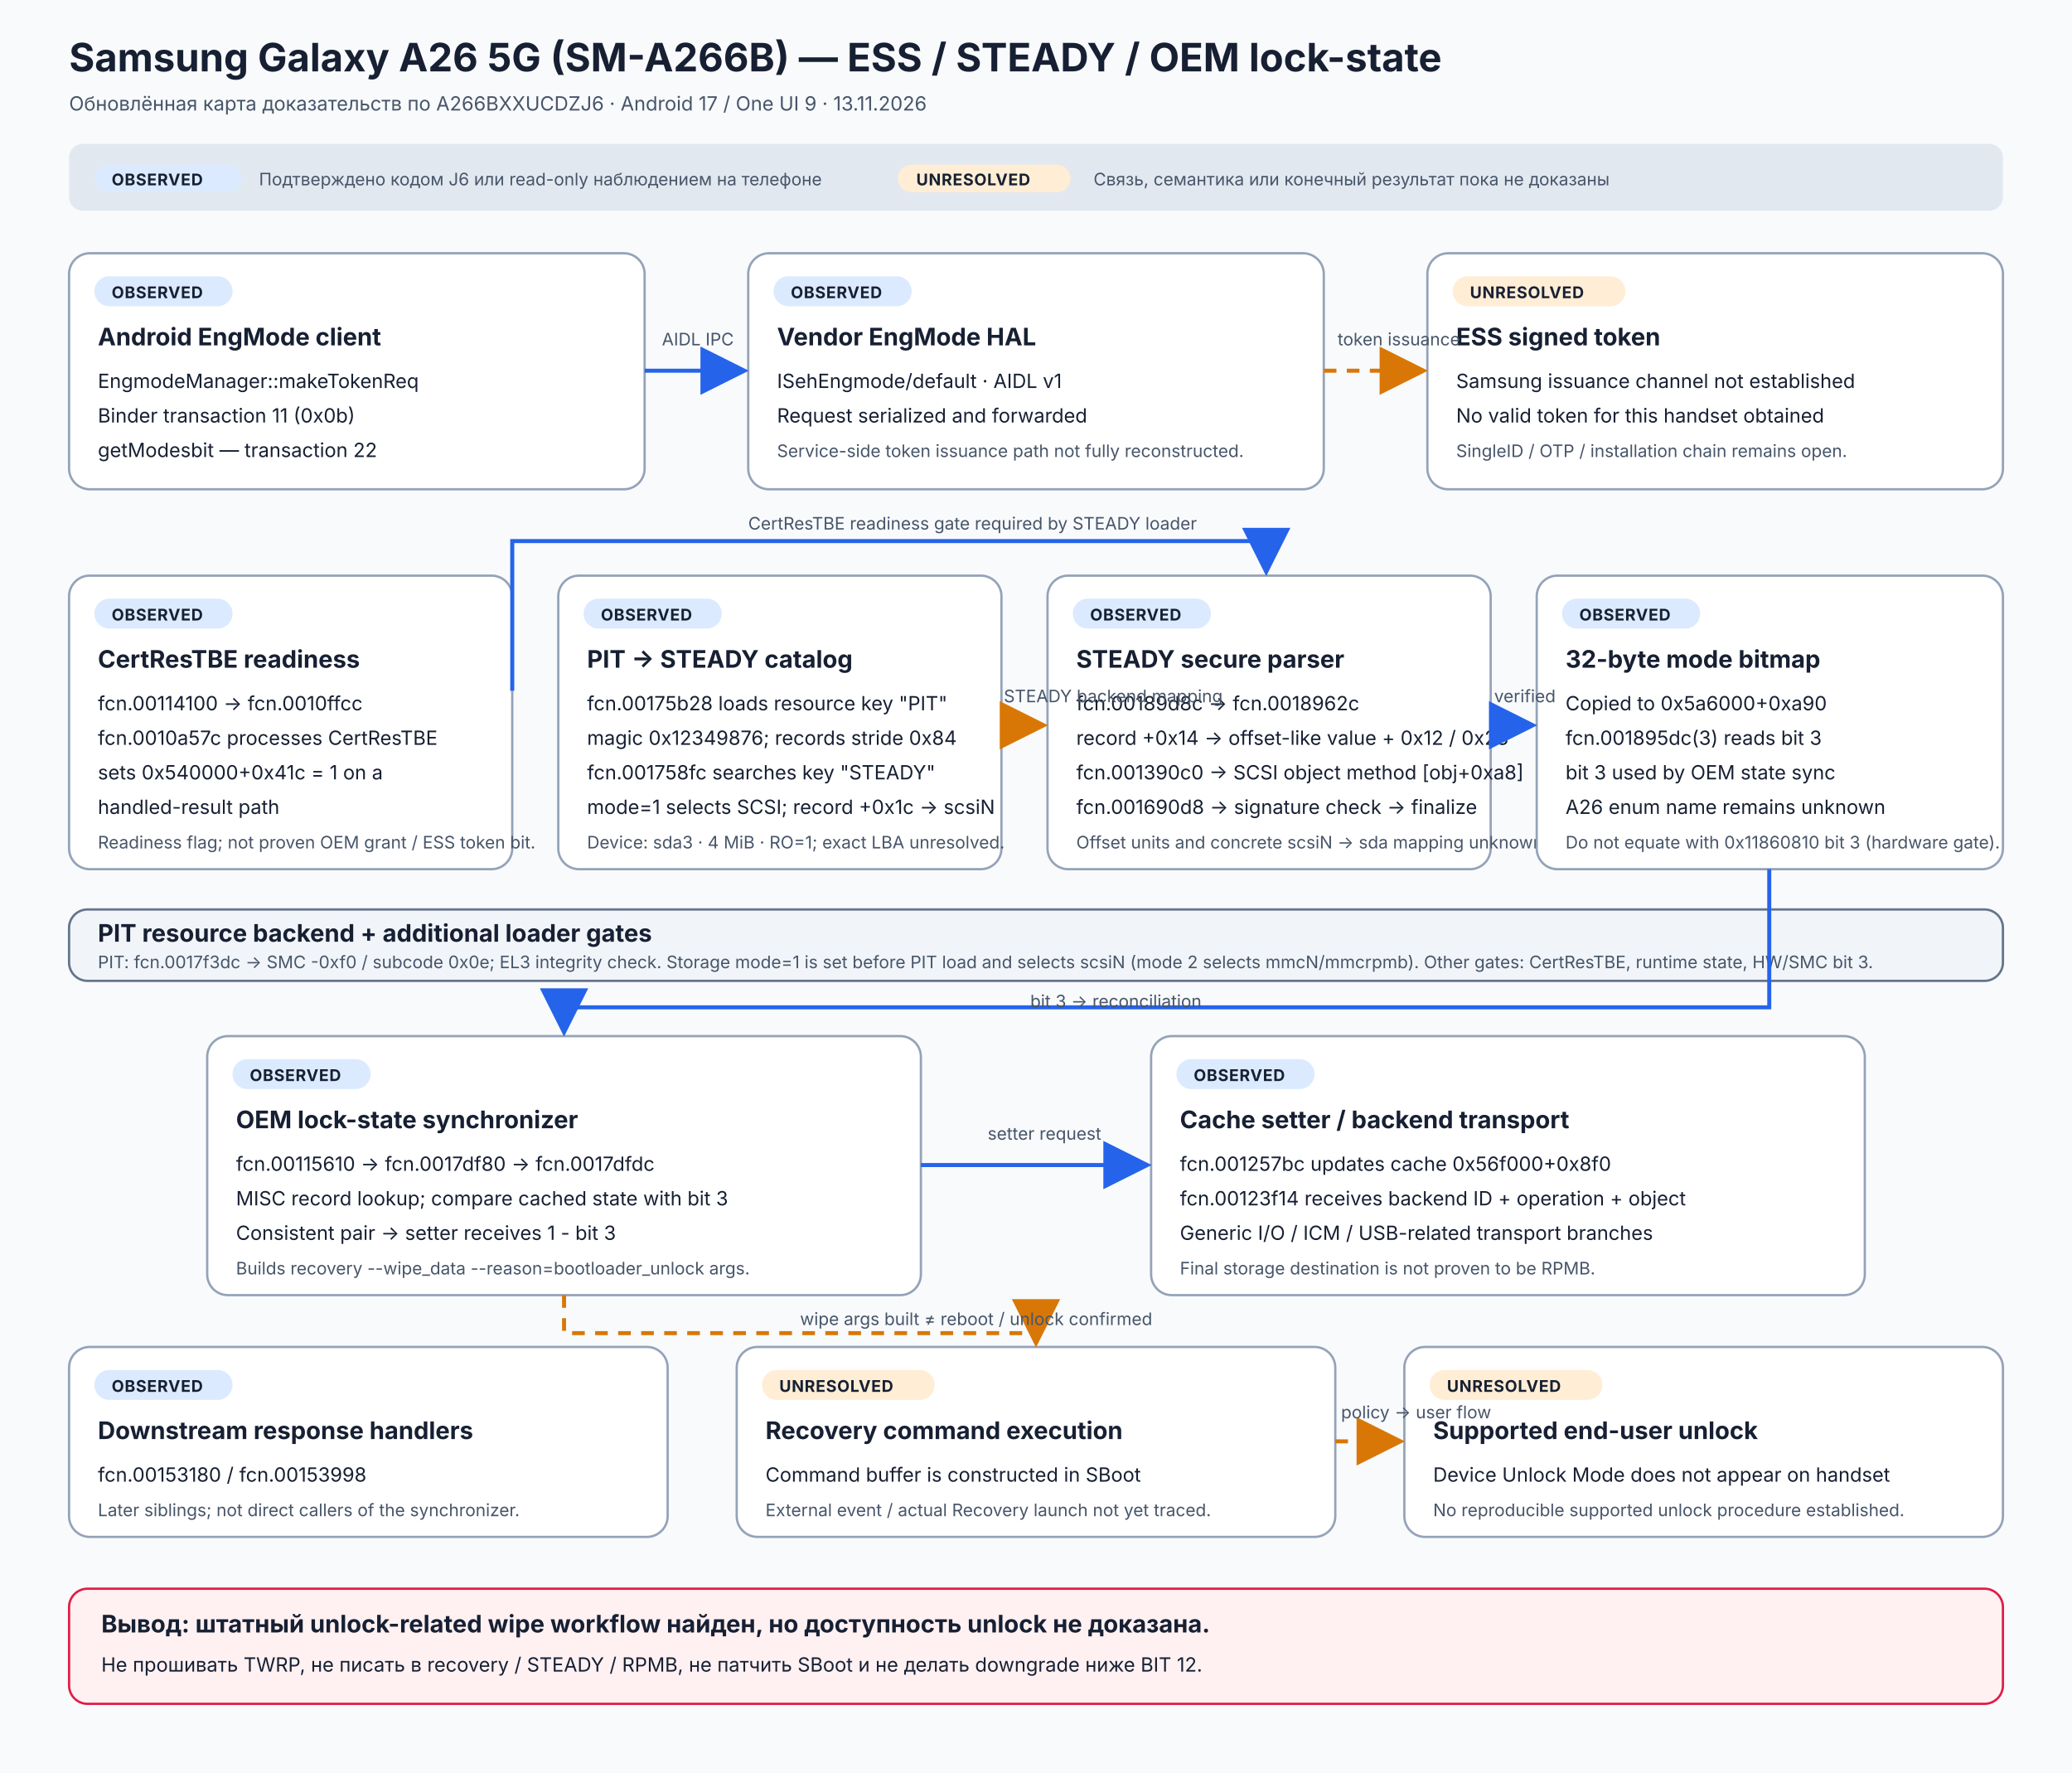
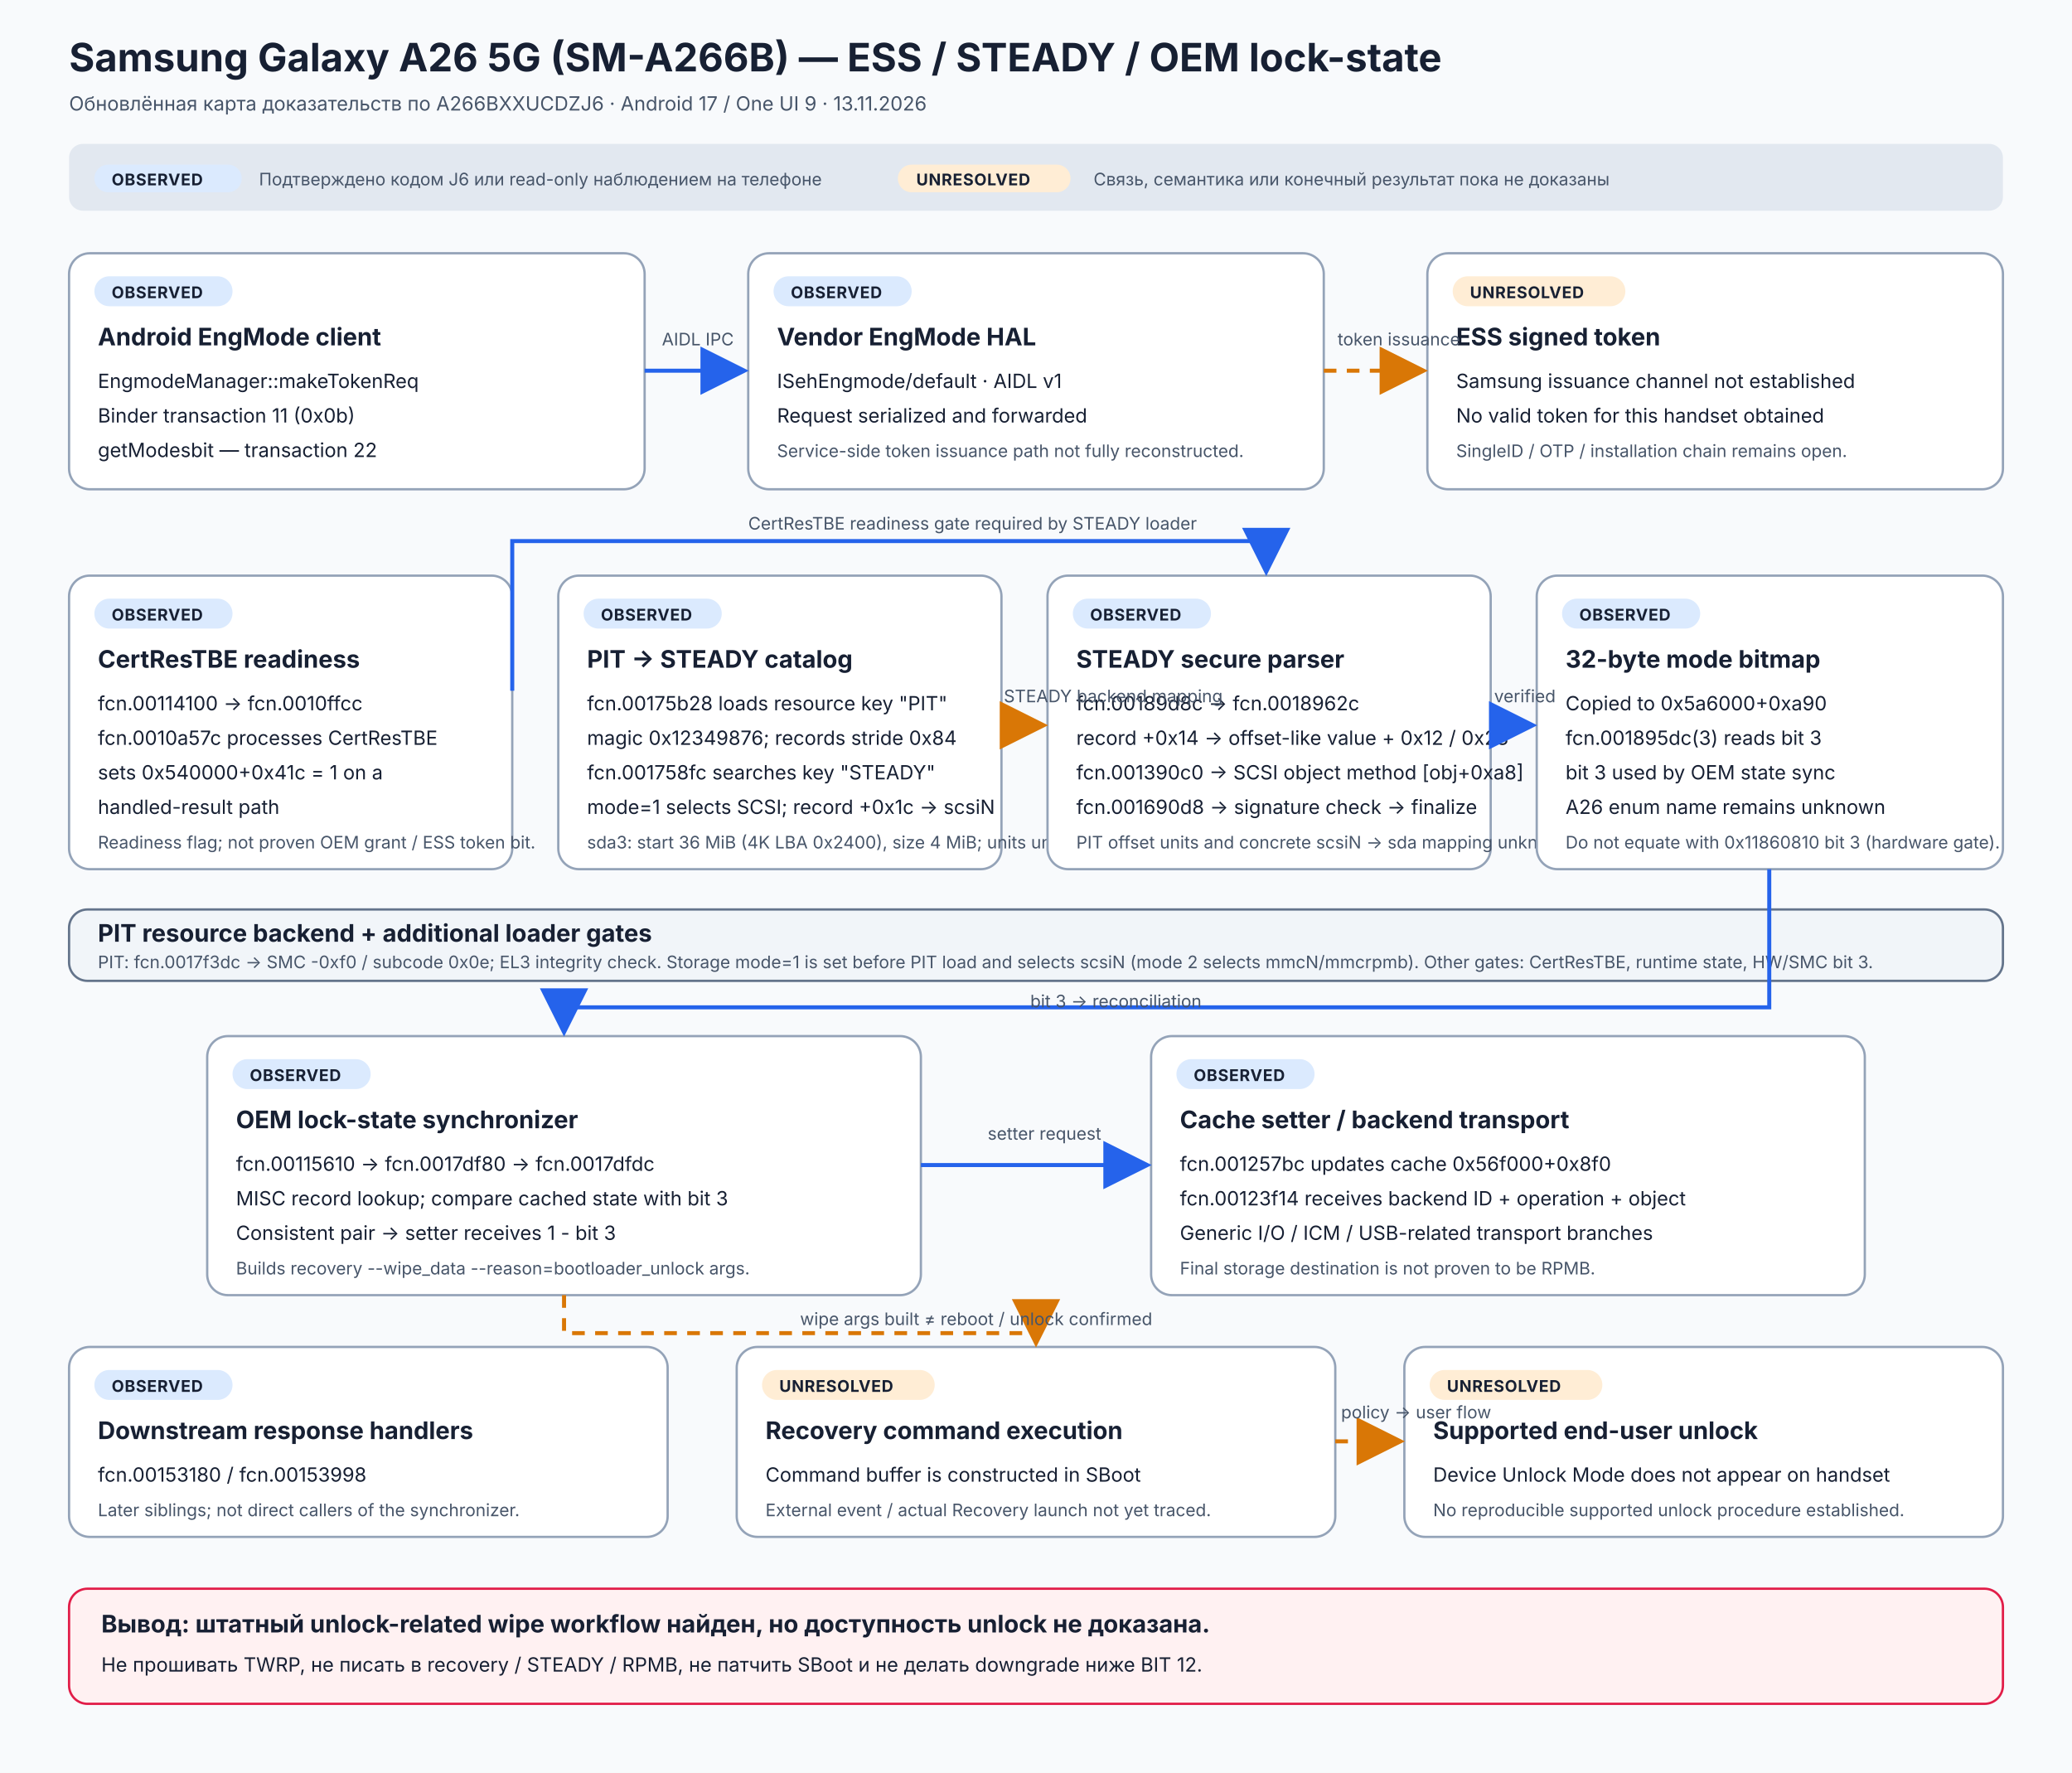
<svg xmlns="http://www.w3.org/2000/svg" width="1800" height="1540" viewBox="0 0 1800 1540" role="img" aria-labelledby="title desc">
  <defs>
    <marker id="arrow" markerWidth="12" markerHeight="12" refX="9" refY="6" orient="auto">
      <path d="M0,0 L12,6 L0,12 Z" fill="#2563eb" />
    </marker>
    <marker id="arrowDash" markerWidth="12" markerHeight="12" refX="9" refY="6" orient="auto">
      <path d="M0,0 L12,6 L0,12 Z" fill="#d97706" />
    </marker>
    <style>
      text { font-family: Inter, "Segoe UI", Arial, sans-serif; fill: #172033; }
      .title { font-size: 34px; font-weight: 700; }
      .subtitle { font-size: 17px; fill: #475569; }
      .nodeTitle { font-size: 21px; font-weight: 700; }
      .body { font-size: 17px; }
      .small { font-size: 15px; fill: #475569; }
      .tag { font-size: 14px; font-weight: 700; letter-spacing: .5px; }
      .card { fill: #ffffff; stroke: #94a3b8; stroke-width: 2; rx: 18; }
      .observed { stroke: #2563eb; stroke-width: 3.5; fill: none; marker-end: url(#arrow); }
      .unresolved { stroke: #d97706; stroke-width: 3.5; stroke-dasharray: 11 9; fill: none; marker-end: url(#arrowDash); }
      .observedTag { fill: #dbeafe; }
      .unresolvedTag { fill: #ffedd5; }
      .warning { fill: #fff1f2; stroke: #e11d48; stroke-width: 2; rx: 16; }
      .gate { fill: #f1f5f9; stroke: #64748b; stroke-width: 2; rx: 16; }
      .note { fill: #fefce8; stroke: #ca8a04; stroke-width: 1.8; rx: 12; }
    </style>
  </defs>
  <rect width="1800" height="1540" fill="#f8fafc" />
  <text x="60" y="62" class="title">Samsung Galaxy A26 5G (SM-A266B) — ESS / STEADY / OEM lock-state</text>
  <text x="60" y="96" class="subtitle">Обновлённая карта доказательств по A266BXXUCDZJ6 · Android 17 / One UI 9 · 13.11.2026</text>
  <rect x="60" y="125" width="1680" height="58" rx="12" fill="#e2e8f0" />
  <rect x="82" y="143" width="128" height="24" rx="12" class="observedTag" />
  <text x="97" y="161" class="tag" fill="#1d4ed8">OBSERVED</text>
  <text x="225" y="161" class="small">Подтверждено кодом J6 или read-only наблюдением на телефоне</text>
  <rect x="780" y="143" width="150" height="24" rx="12" class="unresolvedTag" />
  <text x="796" y="161" class="tag" fill="#9a3412">UNRESOLVED</text>
  <text x="950" y="161" class="small">Связь, семантика или конечный результат пока не доказаны</text>
  <rect x="60" y="220" width="500" height="205" class="card" />
  <rect x="82" y="240" width="120" height="26" rx="13" class="observedTag" />
  <text x="97" y="259" class="tag" fill="#1d4ed8">OBSERVED</text>
  <text x="85" y="300" class="nodeTitle">Android EngMode client</text>
  <text x="85" y="337" class="body">EngmodeManager::makeTokenReq</text>
  <text x="85" y="367" class="body">Binder transaction 11 (0x0b)</text>
  <text x="85" y="397" class="body">getModesbit — transaction 22</text>
  <rect x="650" y="220" width="500" height="205" class="card" />
  <rect x="672" y="240" width="120" height="26" rx="13" class="observedTag" />
  <text x="687" y="259" class="tag" fill="#1d4ed8">OBSERVED</text>
  <text x="675" y="300" class="nodeTitle">Vendor EngMode HAL</text>
  <text x="675" y="337" class="body">ISehEngmode/default · AIDL v1</text>
  <text x="675" y="367" class="body">Request serialized and forwarded</text>
  <text x="675" y="397" class="small">Service-side token issuance path not fully reconstructed.</text>
  <rect x="1240" y="220" width="500" height="205" class="card" />
  <rect x="1262" y="240" width="150" height="26" rx="13" class="unresolvedTag" />
  <text x="1277" y="259" class="tag" fill="#9a3412">UNRESOLVED</text>
  <text x="1265" y="300" class="nodeTitle">ESS signed token</text>
  <text x="1265" y="337" class="body">Samsung issuance channel not established</text>
  <text x="1265" y="367" class="body">No valid token for this handset obtained</text>
  <text x="1265" y="397" class="small">SingleID / OTP / installation chain remains open.</text>
  <path d="M560 322 H640" class="observed" />
  <text x="575" y="300" class="small">AIDL IPC</text>
  <path d="M1150 322 H1230" class="unresolved" />
  <text x="1162" y="300" class="small">token issuance</text>
  <rect x="60" y="500" width="385" height="255" class="card" />
  <rect x="82" y="520" width="120" height="26" rx="13" class="observedTag" />
  <text x="97" y="539" class="tag" fill="#1d4ed8">OBSERVED</text>
  <text x="85" y="580" class="nodeTitle">CertResTBE readiness</text>
  <text x="85" y="617" class="body">fcn.00114100 → fcn.0010ffcc</text>
  <text x="85" y="647" class="body">fcn.0010a57c processes CertResTBE</text>
  <text x="85" y="677" class="body">sets 0x540000+0x41c = 1 on a</text>
  <text x="85" y="707" class="body">handled-result path</text>
  <text x="85" y="737" class="small">Readiness flag; not proven OEM grant / ESS token bit.</text>
  <rect x="485" y="500" width="385" height="255" class="card" />
  <rect x="507" y="520" width="120" height="26" rx="13" class="observedTag" />
  <text x="522" y="539" class="tag" fill="#1d4ed8">OBSERVED</text>
  <text x="510" y="580" class="nodeTitle">PIT → STEADY catalog</text>
  <text x="510" y="617" class="body">fcn.00175b28 loads resource key "PIT"</text>
  <text x="510" y="647" class="body">magic 0x12349876; records stride 0x84</text>
  <text x="510" y="677" class="body">fcn.001758fc searches key "STEADY"</text>
  <text x="510" y="707" class="body">mode=1 selects SCSI; record +0x1c → scsiN</text>
-   <text x="510" y="737" class="small">Device: sda3 · 4 MiB · RO=1; exact LBA unresolved.</text>
+   <text x="510" y="737" class="small">sda3: start 36 MiB (4K LBA 0x2400), size 4 MiB; units unresolved.</text>
  <rect x="910" y="500" width="385" height="255" class="card" />
  <rect x="932" y="520" width="120" height="26" rx="13" class="observedTag" />
  <text x="947" y="539" class="tag" fill="#1d4ed8">OBSERVED</text>
  <text x="935" y="580" class="nodeTitle">STEADY secure parser</text>
  <text x="935" y="617" class="body">fcn.00189d8c → fcn.0018962c</text>
  <text x="935" y="647" class="body">record +0x14 → offset-like value + 0x12 / 0x28</text>
  <text x="935" y="677" class="body">fcn.001390c0 → SCSI object method [obj+0xa8]</text>
  <text x="935" y="707" class="body">fcn.001690d8 → signature check → finalize</text>
-   <text x="935" y="737" class="small">Offset units and concrete scsiN → sda mapping unknown.</text>
+   <text x="935" y="737" class="small">PIT offset units and concrete scsiN → sda mapping unknown.</text>
  <rect x="1335" y="500" width="405" height="255" class="card" />
  <rect x="1357" y="520" width="120" height="26" rx="13" class="observedTag" />
  <text x="1372" y="539" class="tag" fill="#1d4ed8">OBSERVED</text>
  <text x="1360" y="580" class="nodeTitle">32-byte mode bitmap</text>
  <text x="1360" y="617" class="body">Copied to 0x5a6000+0xa90</text>
  <text x="1360" y="647" class="body">fcn.001895dc(3) reads bit 3</text>
  <text x="1360" y="677" class="body">bit 3 used by OEM state sync</text>
  <text x="1360" y="707" class="body">A26 enum name remains unknown</text>
  <text x="1360" y="737" class="small">Do not equate with 0x11860810 bit 3 (hardware gate).</text>
  <path d="M445 600 V470 H1100 V490" class="observed" />
  <text x="650" y="460" class="small">CertResTBE readiness gate required by STEADY loader</text>
  <path d="M870 630 H900" class="unresolved" />
  <text x="872" y="610" class="small">STEADY backend mapping</text>
  <path d="M1295 630 H1325" class="observed" />
  <text x="1298" y="610" class="small">verified</text>
  <rect x="60" y="790" width="1680" height="62" class="gate" />
  <text x="85" y="818" class="nodeTitle">PIT resource backend + additional loader gates</text>
  <text x="85" y="841" class="small">PIT: fcn.0017f3dc → SMC -0xf0 / subcode 0x0e; EL3 integrity check. Storage mode=1 is set before PIT load and selects scsiN (mode 2 selects mmcN/mmcrpmb). Other gates: CertResTBE, runtime state, HW/SMC bit 3.</text>
  <rect x="180" y="900" width="620" height="225" class="card" />
  <rect x="202" y="920" width="120" height="26" rx="13" class="observedTag" />
  <text x="217" y="939" class="tag" fill="#1d4ed8">OBSERVED</text>
  <text x="205" y="980" class="nodeTitle">OEM lock-state synchronizer</text>
  <text x="205" y="1017" class="body">fcn.00115610 → fcn.0017df80 → fcn.0017dfdc</text>
  <text x="205" y="1047" class="body">MISC record lookup; compare cached state with bit 3</text>
  <text x="205" y="1077" class="body">Consistent pair → setter receives 1 - bit 3</text>
  <text x="205" y="1107" class="small">Builds recovery --wipe_data --reason=bootloader_unlock args.</text>
  <rect x="1000" y="900" width="620" height="225" class="card" />
  <rect x="1022" y="920" width="120" height="26" rx="13" class="observedTag" />
  <text x="1037" y="939" class="tag" fill="#1d4ed8">OBSERVED</text>
  <text x="1025" y="980" class="nodeTitle">Cache setter / backend transport</text>
  <text x="1025" y="1017" class="body">fcn.001257bc updates cache 0x56f000+0x8f0</text>
  <text x="1025" y="1047" class="body">fcn.00123f14 receives backend ID + operation + object</text>
  <text x="1025" y="1077" class="body">Generic I/O / ICM / USB-related transport branches</text>
  <text x="1025" y="1107" class="small">Final storage destination is not proven to be RPMB.</text>
  <path d="M1537 755 V875 H490 V890" class="observed" />
  <text x="895" y="875" class="small">bit 3 → reconciliation</text>
  <path d="M800 1012 H990" class="observed" />
  <text x="858" y="990" class="small">setter request</text>
  <rect x="60" y="1170" width="520" height="165" class="card" />
  <rect x="82" y="1190" width="120" height="26" rx="13" class="observedTag" />
  <text x="97" y="1209" class="tag" fill="#1d4ed8">OBSERVED</text>
  <text x="85" y="1250" class="nodeTitle">Downstream response handlers</text>
  <text x="85" y="1287" class="body">fcn.00153180 / fcn.00153998</text>
  <text x="85" y="1317" class="small">Later siblings; not direct callers of the synchronizer.</text>
  <rect x="640" y="1170" width="520" height="165" class="card" />
  <rect x="662" y="1190" width="150" height="26" rx="13" class="unresolvedTag" />
  <text x="677" y="1209" class="tag" fill="#9a3412">UNRESOLVED</text>
  <text x="665" y="1250" class="nodeTitle">Recovery command execution</text>
  <text x="665" y="1287" class="body">Command buffer is constructed in SBoot</text>
  <text x="665" y="1317" class="small">External event / actual Recovery launch not yet traced.</text>
  <rect x="1220" y="1170" width="520" height="165" class="card" />
  <rect x="1242" y="1190" width="150" height="26" rx="13" class="unresolvedTag" />
  <text x="1257" y="1209" class="tag" fill="#9a3412">UNRESOLVED</text>
  <text x="1245" y="1250" class="nodeTitle">Supported end-user unlock</text>
  <text x="1245" y="1287" class="body">Device Unlock Mode does not appear on handset</text>
  <text x="1245" y="1317" class="small">No reproducible supported unlock procedure established.</text>
  <path d="M490 1125 V1158 H900 V1160" class="unresolved" />
  <text x="695" y="1151" class="small">wipe args built ≠ reboot / unlock confirmed</text>
  <path d="M1160 1252 H1210" class="unresolved" />
  <text x="1165" y="1232" class="small">policy → user flow</text>
  <rect x="60" y="1380" width="1680" height="100" class="warning" />
  <text x="88" y="1418" class="nodeTitle" fill="#9f1239">Вывод: штатный unlock-related wipe workflow найден, но доступность unlock не доказана.</text>
  <text x="88" y="1452" class="body" fill="#9f1239">Не прошивать TWRP, не писать в recovery / STEADY / RPMB, не патчить SBoot и не делать downgrade ниже BIT 12.</text>
</svg>
